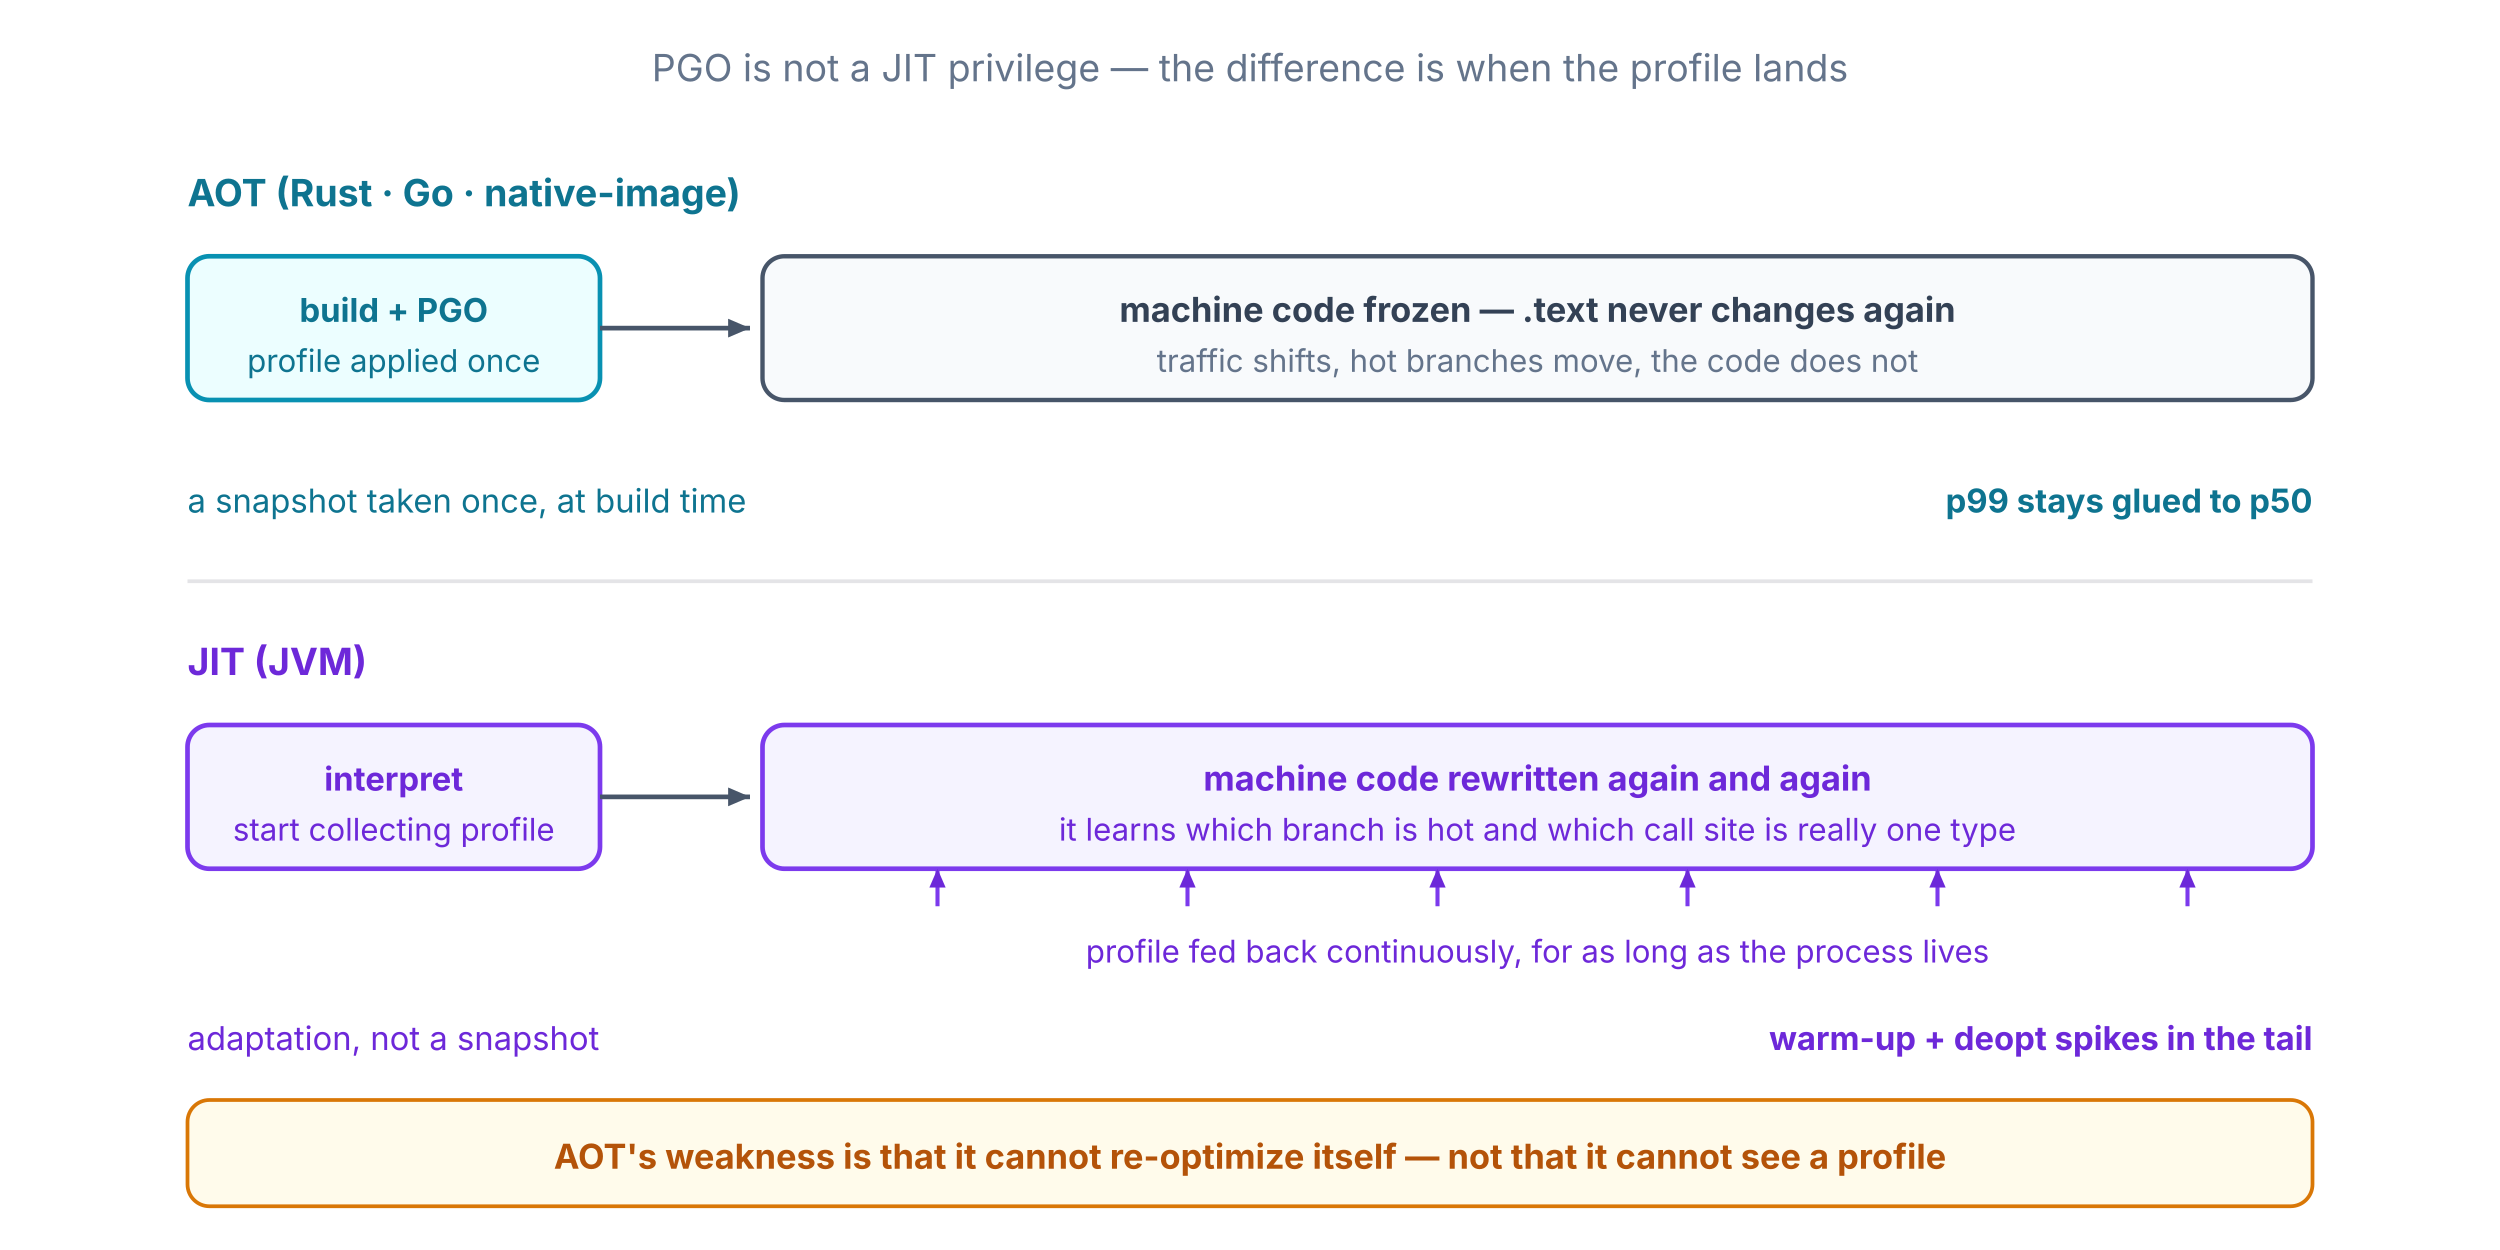
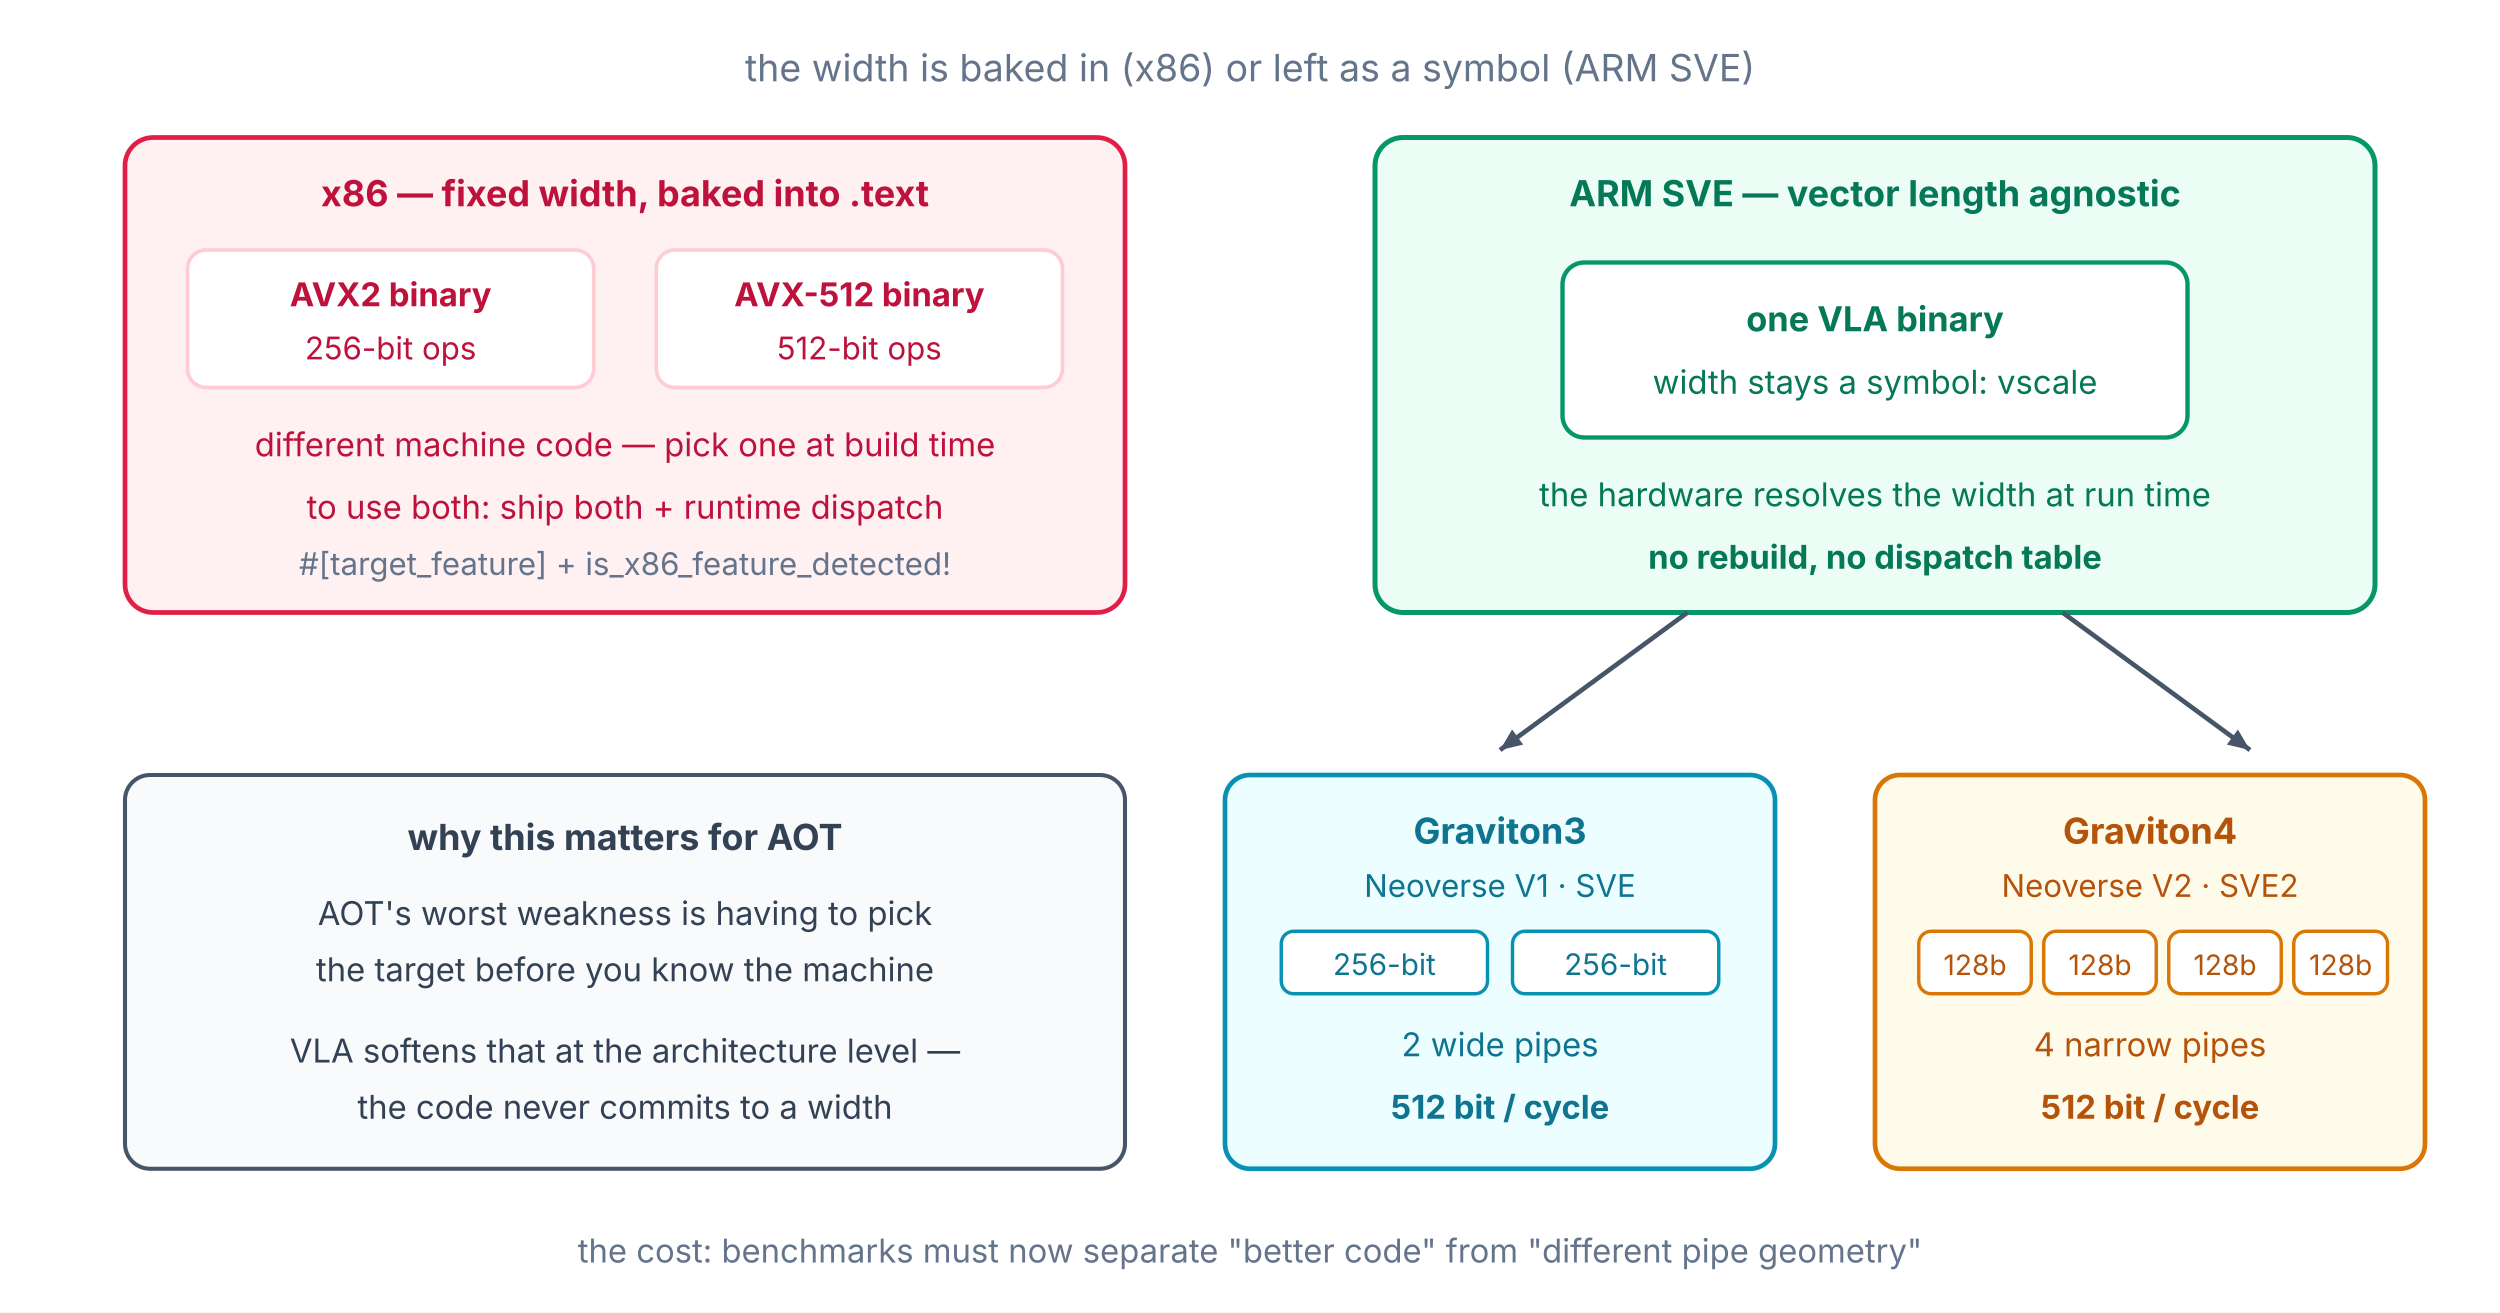
- <svg xmlns="http://www.w3.org/2000/svg" viewBox="0 0 800 400" role="img" aria-labelledby="t7 d7" font-family="Pretendard, ui-sans-serif, system-ui, -apple-system, sans-serif">
+ <svg xmlns="http://www.w3.org/2000/svg" viewBox="0 0 800 420" role="img" aria-labelledby="t6 d6" font-family="Pretendard, ui-sans-serif, system-ui, -apple-system, sans-serif">
  <defs>
-     <marker id="m7" markerWidth="10" markerHeight="10" refX="7" refY="3" orient="auto" markerUnits="userSpaceOnUse">
+     <marker id="m6" markerWidth="10" markerHeight="10" refX="7" refY="3" orient="auto" markerUnits="userSpaceOnUse">
      <path d="M0,0 L7,3 L0,6 Z" fill="#475569" />
    </marker>
-     <marker id="m7v" markerWidth="9" markerHeight="9" refX="6" refY="2.6" orient="auto" markerUnits="userSpaceOnUse">
-       <path d="M0,0 L6,2.6 L0,5.2 Z" fill="#6D28D9" />
-     </marker>
  </defs>
-   <rect x="0" y="0" width="800" height="400" fill="#FFFFFF" />
-   <text x="400" y="26" text-anchor="middle" font-size="12" fill="#64748B">PGO is not a JIT privilege — the difference is when the profile lands</text>
-   <text x="60" y="66" font-size="12" font-weight="700" fill="#0E7490">AOT (Rust · Go · native-image)</text>
-   <rect x="60" y="82" width="132" height="46" rx="7" fill="#ECFEFF" stroke="#0891B2" stroke-width="1.5" />
-   <text x="126" y="103" text-anchor="middle" font-size="10.5" font-weight="700" fill="#0E7490">build + PGO</text>
-   <text x="126" y="119" text-anchor="middle" font-size="10" fill="#0E7490">profile applied once</text>
-   <line x1="192" y1="105" x2="240" y2="105" stroke="#475569" stroke-width="1.5" marker-end="url(#m7)" />
-   <rect x="244" y="82" width="496" height="46" rx="7" fill="#F8FAFC" stroke="#475569" stroke-width="1.4" />
-   <text x="492" y="103" text-anchor="middle" font-size="11" font-weight="700" fill="#334155">machine code frozen — .text never changes again</text>
-   <text x="492" y="119" text-anchor="middle" font-size="10" fill="#64748B">traffic shifts, hot branches move, the code does not</text>
-   <text x="60" y="164" font-size="10.5" fill="#0E7490">a snapshot taken once, at build time</text>
-   <text x="740" y="164" text-anchor="end" font-size="10.5" font-weight="700" fill="#0E7490">p99 stays glued to p50</text>
-   <line x1="60" y1="186" x2="740" y2="186" stroke="#E4E4E7" stroke-width="1.2" />
-   <text x="60" y="216" font-size="12" font-weight="700" fill="#6D28D9">JIT (JVM)</text>
-   <rect x="60" y="232" width="132" height="46" rx="7" fill="#F5F3FF" stroke="#7C3AED" stroke-width="1.5" />
-   <text x="126" y="253" text-anchor="middle" font-size="10.5" font-weight="700" fill="#6D28D9">interpret</text>
-   <text x="126" y="269" text-anchor="middle" font-size="10" fill="#6D28D9">start collecting profile</text>
-   <line x1="192" y1="255" x2="240" y2="255" stroke="#475569" stroke-width="1.5" marker-end="url(#m7)" />
-   <rect x="244" y="232" width="496" height="46" rx="7" fill="#F5F3FF" stroke="#7C3AED" stroke-width="1.5" />
-   <text x="492" y="253" text-anchor="middle" font-size="11" font-weight="700" fill="#6D28D9">machine code rewritten again and again</text>
-   <text x="492" y="269" text-anchor="middle" font-size="10" fill="#6D28D9">it learns which branch is hot and which call site is really one type</text>
-   <line x1="300" y1="290" x2="300" y2="278" stroke="#7C3AED" stroke-width="1.3" marker-end="url(#m7v)" />
-   <line x1="380" y1="290" x2="380" y2="278" stroke="#7C3AED" stroke-width="1.3" marker-end="url(#m7v)" />
-   <line x1="460" y1="290" x2="460" y2="278" stroke="#7C3AED" stroke-width="1.3" marker-end="url(#m7v)" />
-   <line x1="540" y1="290" x2="540" y2="278" stroke="#7C3AED" stroke-width="1.3" marker-end="url(#m7v)" />
-   <line x1="620" y1="290" x2="620" y2="278" stroke="#7C3AED" stroke-width="1.3" marker-end="url(#m7v)" />
-   <line x1="700" y1="290" x2="700" y2="278" stroke="#7C3AED" stroke-width="1.3" marker-end="url(#m7v)" />
-   <text x="492" y="308" text-anchor="middle" font-size="10" fill="#6D28D9">profile fed back continuously, for as long as the process lives</text>
-   <text x="60" y="336" font-size="10.5" fill="#6D28D9">adaptation, not a snapshot</text>
-   <text x="740" y="336" text-anchor="end" font-size="10.5" font-weight="700" fill="#6D28D9">warm-up + deopt spikes in the tail</text>
-   <rect x="60" y="352" width="680" height="34" rx="7" fill="#FFFBEB" stroke="#D97706" stroke-width="1.2" />
-   <text x="400" y="374" text-anchor="middle" font-size="11" font-weight="700" fill="#B45309">AOT's weakness is that it cannot re-optimize itself — not that it cannot see a profile</text>
+   <rect x="0" y="0" width="800" height="420" fill="#FFFFFF" />
+   <text x="400" y="26" text-anchor="middle" font-size="12" fill="#64748B">the width is baked in (x86) or left as a symbol (ARM SVE)</text>
+   <rect x="40" y="44" width="320" height="152" rx="9" fill="#FFF1F2" stroke="#E11D48" stroke-width="1.5" />
+   <text x="200" y="66" text-anchor="middle" font-size="11.5" font-weight="700" fill="#BE123C">x86 — fixed width, baked into .text</text>
+   <rect x="60" y="80" width="130" height="44" rx="6" fill="#FFFFFF" stroke="#FECDD3" stroke-width="1.2" />
+   <text x="125" y="98" text-anchor="middle" font-size="10.5" font-weight="700" fill="#BE123C">AVX2 binary</text>
+   <text x="125" y="115" text-anchor="middle" font-size="10" fill="#BE123C">256-bit ops</text>
+   <rect x="210" y="80" width="130" height="44" rx="6" fill="#FFFFFF" stroke="#FECDD3" stroke-width="1.2" />
+   <text x="275" y="98" text-anchor="middle" font-size="10.5" font-weight="700" fill="#BE123C">AVX-512 binary</text>
+   <text x="275" y="115" text-anchor="middle" font-size="10" fill="#BE123C">512-bit ops</text>
+   <text x="200" y="146" text-anchor="middle" font-size="10.5" fill="#BE123C">different machine code — pick one at build time</text>
+   <text x="200" y="166" text-anchor="middle" font-size="10.5" fill="#BE123C">to use both: ship both + runtime dispatch</text>
+   <text x="200" y="184" text-anchor="middle" font-size="10" fill="#64748B">#[target_feature] + is_x86_feature_detected!</text>
+   <rect x="440" y="44" width="320" height="152" rx="9" fill="#ECFDF5" stroke="#059669" stroke-width="1.6" />
+   <text x="600" y="66" text-anchor="middle" font-size="11.5" font-weight="700" fill="#047857">ARM SVE — vector length agnostic</text>
+   <rect x="500" y="84" width="200" height="56" rx="7" fill="#FFFFFF" stroke="#059669" stroke-width="1.4" />
+   <text x="600" y="106" text-anchor="middle" font-size="11" font-weight="700" fill="#047857">one VLA binary</text>
+   <text x="600" y="126" text-anchor="middle" font-size="10.5" fill="#047857">width stays a symbol: vscale</text>
+   <text x="600" y="162" text-anchor="middle" font-size="10.5" fill="#047857">the hardware resolves the width at run time</text>
+   <text x="600" y="182" text-anchor="middle" font-size="10.5" font-weight="700" fill="#047857">no rebuild, no dispatch table</text>
+   <line x1="540" y1="196" x2="480" y2="240" stroke="#475569" stroke-width="1.5" marker-end="url(#m6)" />
+   <line x1="660" y1="196" x2="720" y2="240" stroke="#475569" stroke-width="1.5" marker-end="url(#m6)" />
+   <rect x="392" y="248" width="176" height="126" rx="8" fill="#ECFEFF" stroke="#0891B2" stroke-width="1.5" />
+   <text x="480" y="270" text-anchor="middle" font-size="11.5" font-weight="700" fill="#0E7490">Graviton3</text>
+   <text x="480" y="287" text-anchor="middle" font-size="10" fill="#0E7490">Neoverse V1 · SVE</text>
+   <rect x="410" y="298" width="66" height="20" rx="4" fill="#FFFFFF" stroke="#0891B2" stroke-width="1.1" />
+   <text x="443" y="312" text-anchor="middle" font-size="9.5" fill="#0E7490">256-bit</text>
+   <rect x="484" y="298" width="66" height="20" rx="4" fill="#FFFFFF" stroke="#0891B2" stroke-width="1.1" />
+   <text x="517" y="312" text-anchor="middle" font-size="9.5" fill="#0E7490">256-bit</text>
+   <text x="480" y="338" text-anchor="middle" font-size="10.5" fill="#0E7490">2 wide pipes</text>
+   <text x="480" y="358" text-anchor="middle" font-size="10.5" font-weight="700" fill="#0E7490">512 bit / cycle</text>
+   <rect x="600" y="248" width="176" height="126" rx="8" fill="#FFFBEB" stroke="#D97706" stroke-width="1.5" />
+   <text x="688" y="270" text-anchor="middle" font-size="11.5" font-weight="700" fill="#B45309">Graviton4</text>
+   <text x="688" y="287" text-anchor="middle" font-size="10" fill="#B45309">Neoverse V2 · SVE2</text>
+   <rect x="614" y="298" width="36" height="20" rx="4" fill="#FFFFFF" stroke="#D97706" stroke-width="1.1" />
+   <text x="632" y="312" text-anchor="middle" font-size="9" fill="#B45309">128b</text>
+   <rect x="654" y="298" width="36" height="20" rx="4" fill="#FFFFFF" stroke="#D97706" stroke-width="1.1" />
+   <text x="672" y="312" text-anchor="middle" font-size="9" fill="#B45309">128b</text>
+   <rect x="694" y="298" width="36" height="20" rx="4" fill="#FFFFFF" stroke="#D97706" stroke-width="1.1" />
+   <text x="712" y="312" text-anchor="middle" font-size="9" fill="#B45309">128b</text>
+   <rect x="734" y="298" width="30" height="20" rx="4" fill="#FFFFFF" stroke="#D97706" stroke-width="1.1" />
+   <text x="749" y="312" text-anchor="middle" font-size="9" fill="#B45309">128b</text>
+   <text x="688" y="338" text-anchor="middle" font-size="10.5" fill="#B45309">4 narrow pipes</text>
+   <text x="688" y="358" text-anchor="middle" font-size="10.5" font-weight="700" fill="#B45309">512 bit / cycle</text>
+   <rect x="40" y="248" width="320" height="126" rx="8" fill="#F8FAFC" stroke="#475569" stroke-width="1.3" />
+   <text x="200" y="272" text-anchor="middle" font-size="11.5" font-weight="700" fill="#334155">why this matters for AOT</text>
+   <text x="200" y="296" text-anchor="middle" font-size="10.5" fill="#334155">AOT's worst weakness is having to pick</text>
+   <text x="200" y="314" text-anchor="middle" font-size="10.5" fill="#334155">the target before you know the machine</text>
+   <text x="200" y="340" text-anchor="middle" font-size="10.5" fill="#334155">VLA softens that at the architecture level —</text>
+   <text x="200" y="358" text-anchor="middle" font-size="10.5" fill="#334155">the code never commits to a width</text>
+   <text x="400" y="404" text-anchor="middle" font-size="10.5" fill="#64748B">the cost: benchmarks must now separate "better code" from "different pipe geometry"</text>
</svg>
